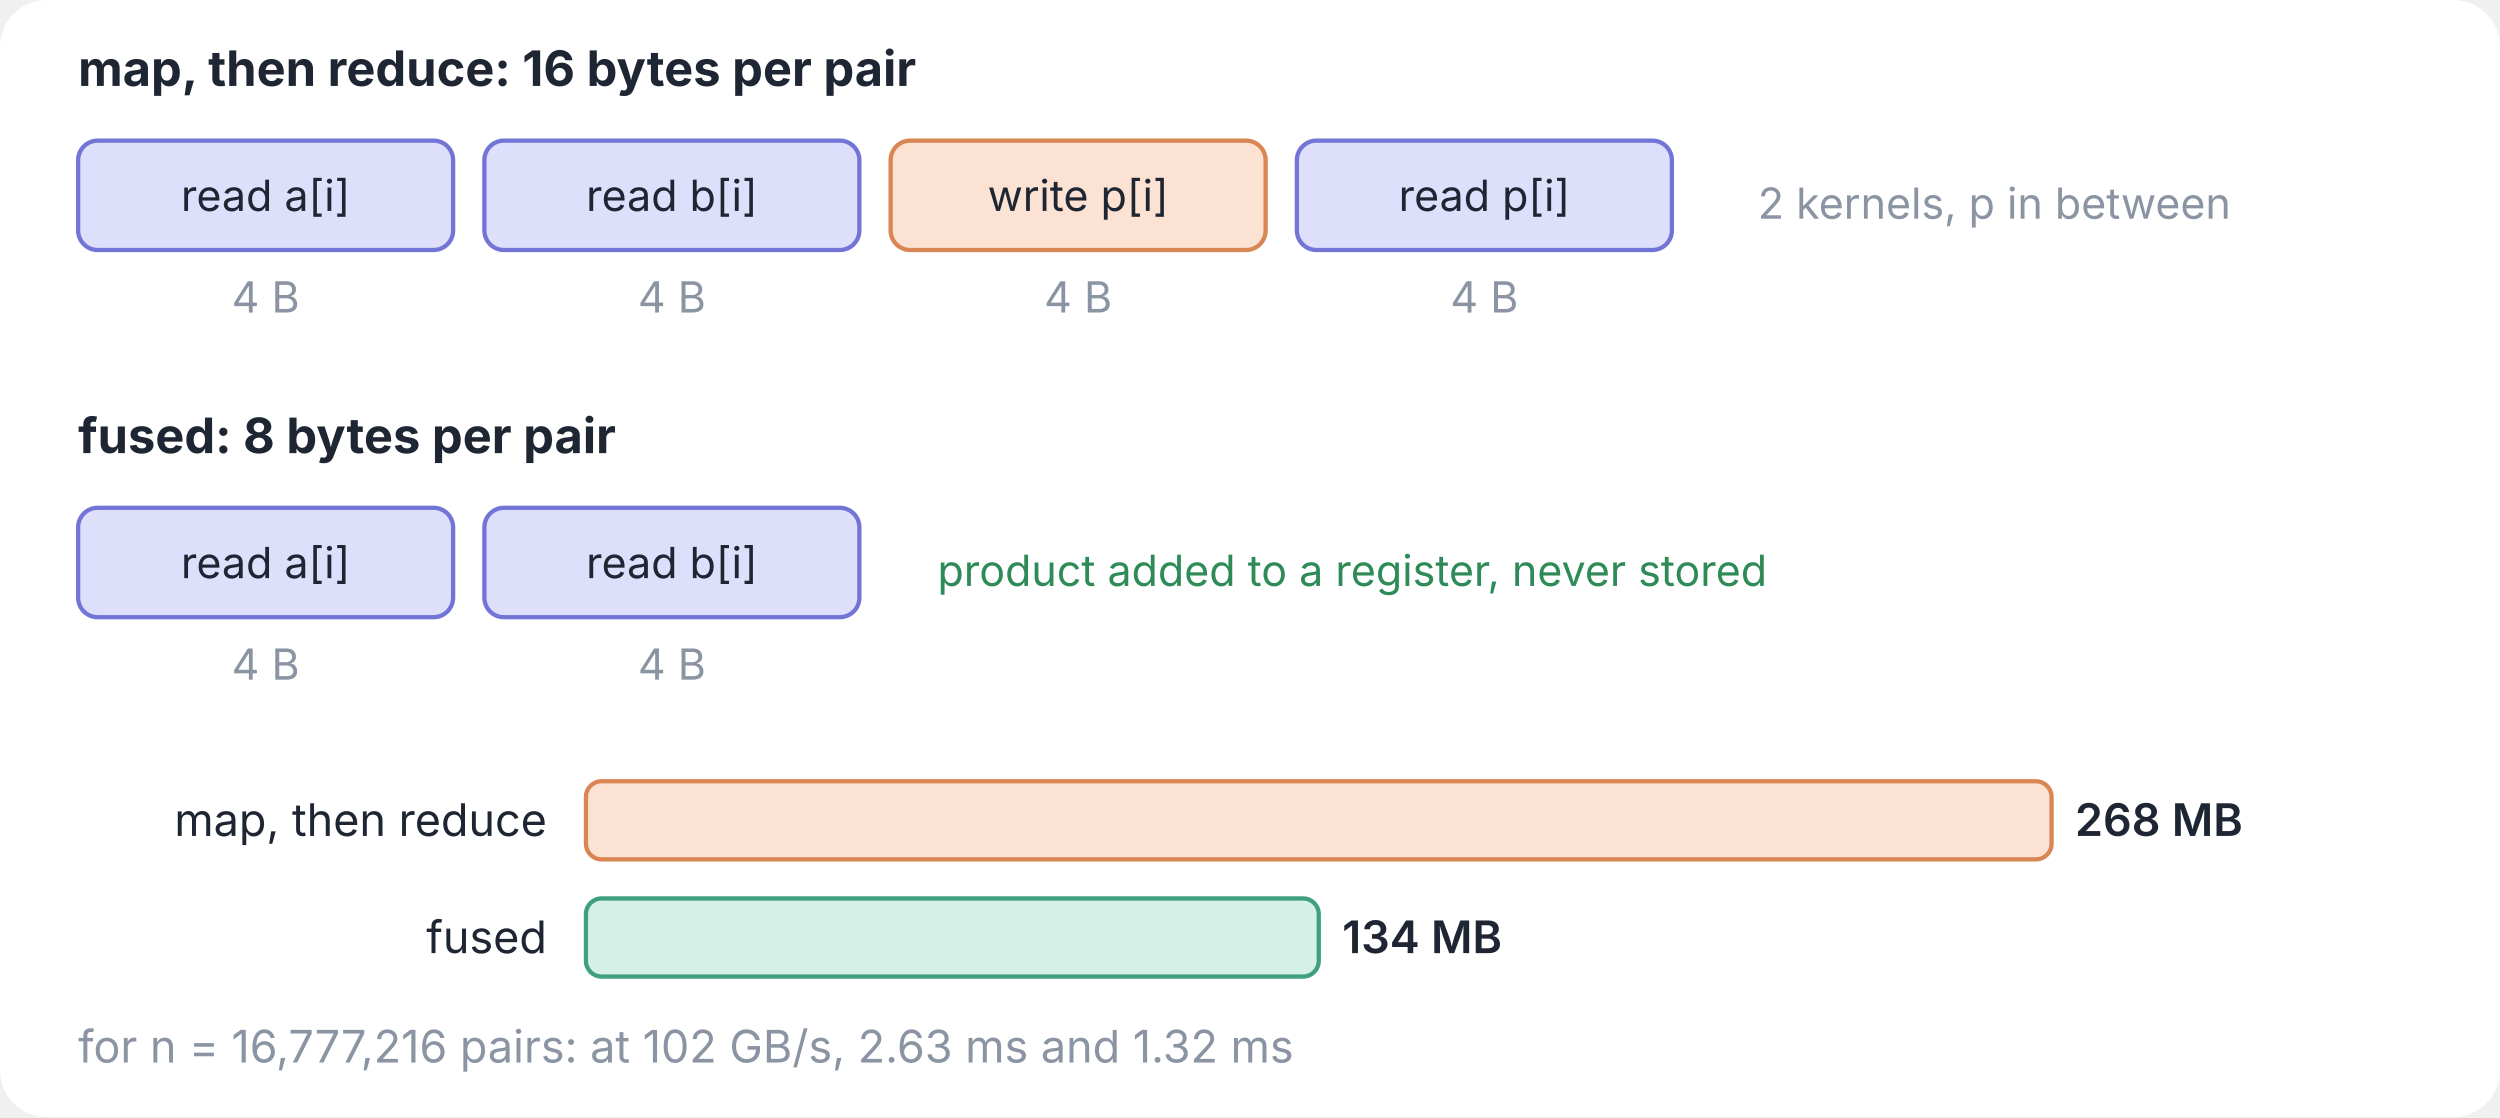
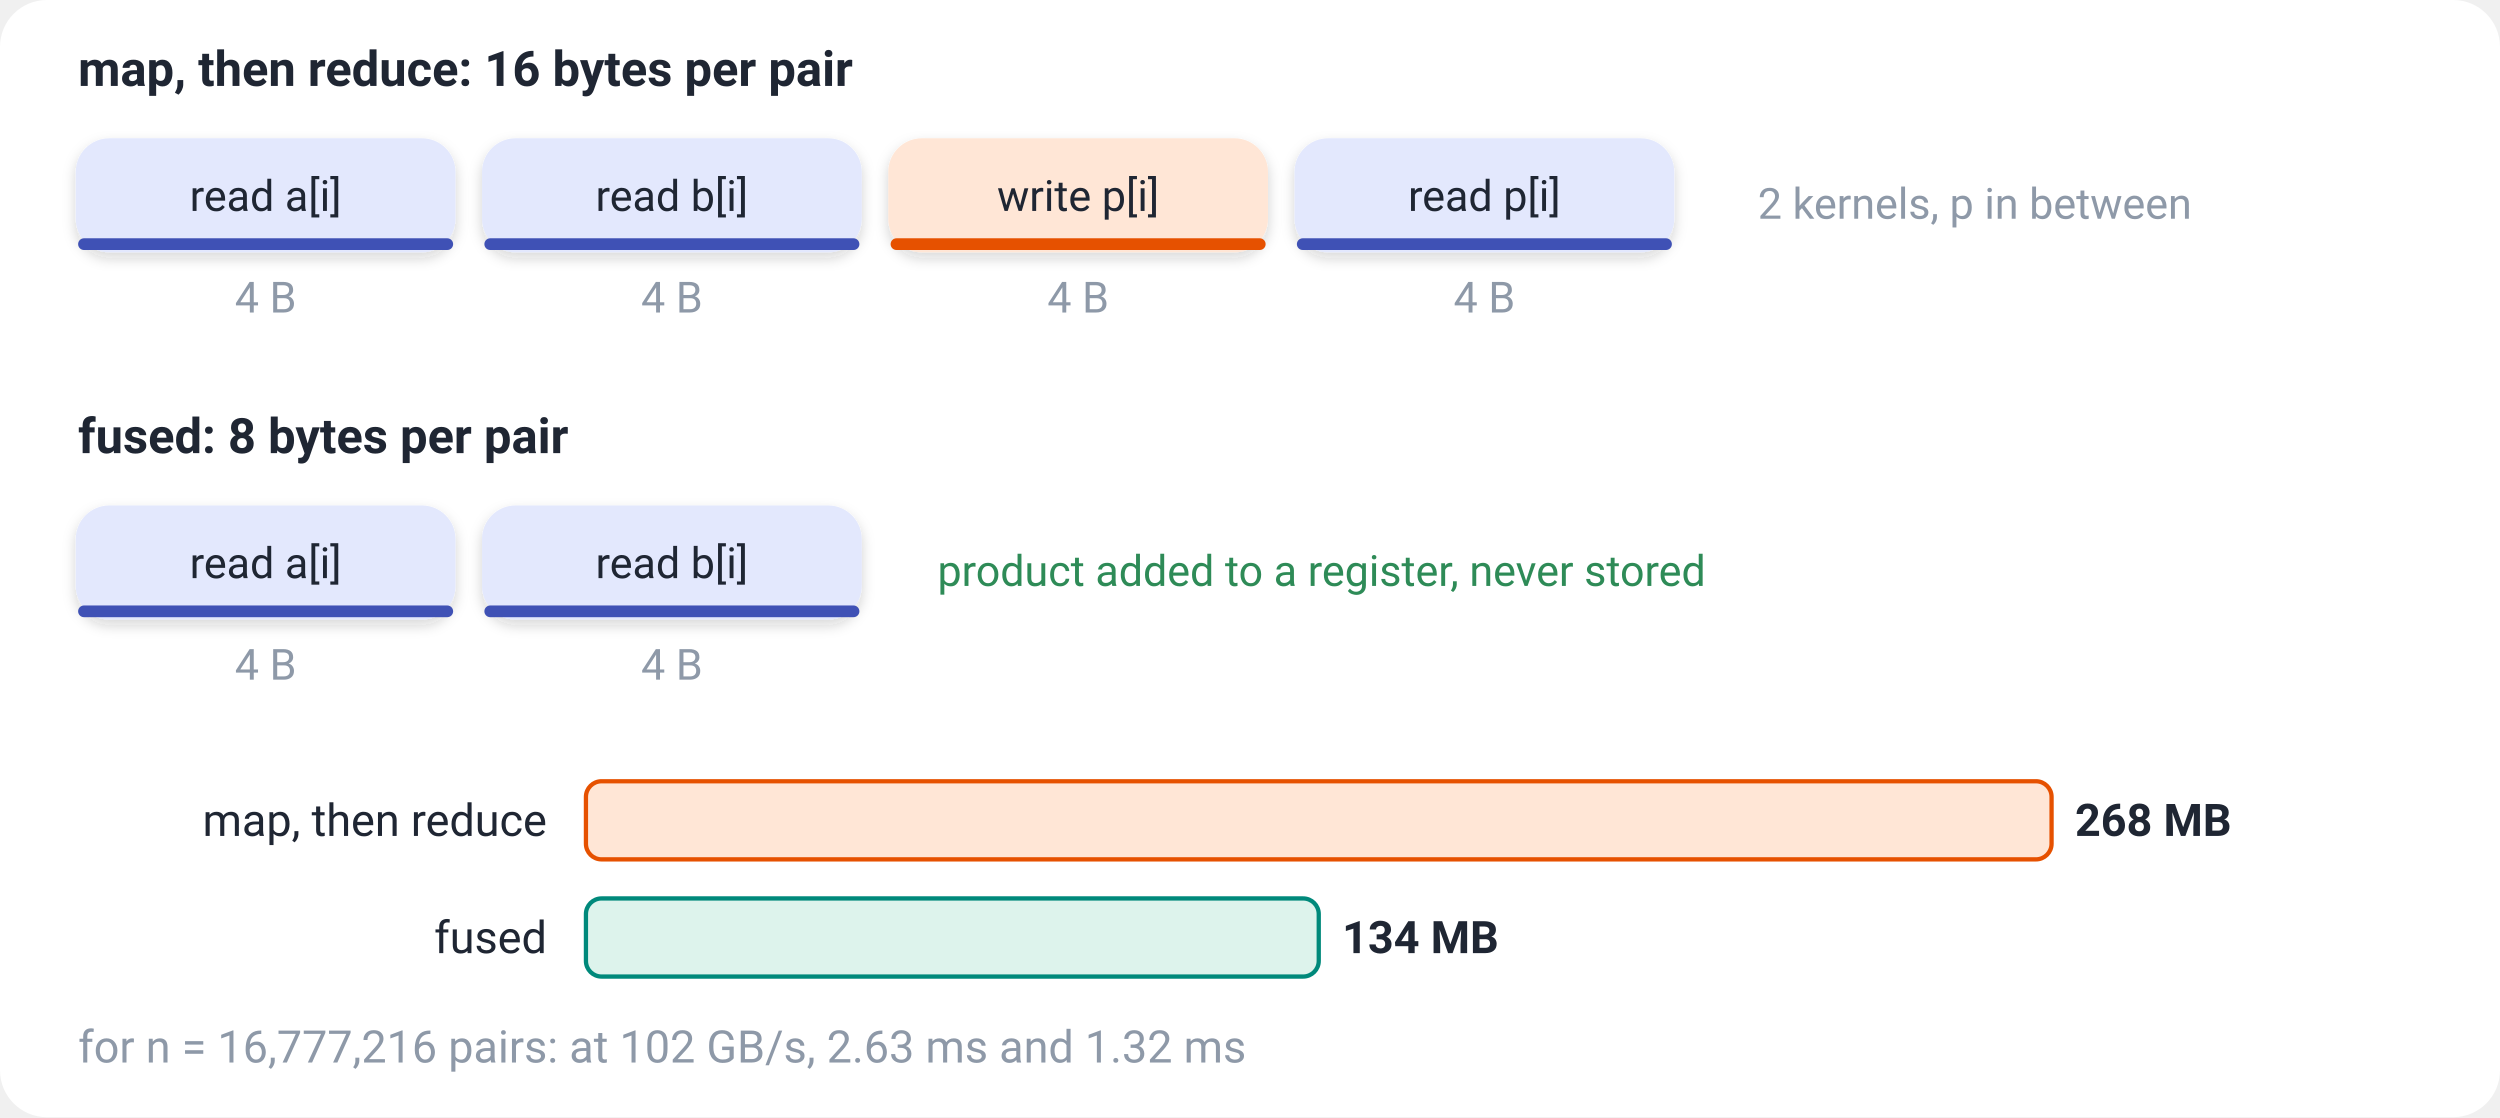
<svg xmlns="http://www.w3.org/2000/svg" viewBox="0 0 640 286" width="640" height="286" role="img" aria-label="Bytes moved per pair. Map then reduce reads a[i] and b[i], writes p[i] and reads it back: 16 bytes. The fused kernel reads a[i] and b[i] and adds the product to a register: 8 bytes. For 16,777,216 pairs, 268 MB against 134 MB, 2.63 ms against 1.32 ms at 102 GB/s.">
  <style>
-     text { font-family: Inter, "Segoe UI", "Helvetica Neue", Helvetica, Arial, sans-serif; }
+     text { font-family: Roboto, Inter, "Segoe UI", "Helvetica Neue", Arial, sans-serif; }
    .mono { font-family: "JetBrains Mono", "SF Mono", Menlo, Consolas, monospace; }
  </style>
  <defs>
-     <marker id="m-hi" viewBox="0 0 10 10" refX="8.5" refY="5" markerUnits="userSpaceOnUse" markerWidth="9" markerHeight="9" orient="auto">
-       <path d="M0.5,1 L9,5 L0.5,9 Z" fill="#4F52C4" />
+     <marker id="m-hi" viewBox="0 0 10 10" refX="8.5" refY="5" markerUnits="userSpaceOnUse" markerWidth="12" markerHeight="12" orient="auto">
+       <path d="M0.5,1 L9.5,5 L0.5,9 Z" fill="#3F51B5" />
    </marker>
-     <marker id="m-grey" viewBox="0 0 10 10" refX="8.5" refY="5" markerUnits="userSpaceOnUse" markerWidth="9" markerHeight="9" orient="auto">
-       <path d="M0.5,1 L9,5 L0.5,9 Z" fill="#8A94A3" />
+     <marker id="m-grey" viewBox="0 0 10 10" refX="8.5" refY="5" markerUnits="userSpaceOnUse" markerWidth="12" markerHeight="12" orient="auto">
+       <path d="M0.5,1 L9.5,5 L0.5,9 Z" fill="#8E99A8" />
    </marker>
-     <marker id="m-red" viewBox="0 0 10 10" refX="8.5" refY="5" markerUnits="userSpaceOnUse" markerWidth="9" markerHeight="9" orient="auto">
-       <path d="M0.5,1 L9,5 L0.5,9 Z" fill="#C2412D" />
+     <marker id="m-red" viewBox="0 0 10 10" refX="8.5" refY="5" markerUnits="userSpaceOnUse" markerWidth="12" markerHeight="12" orient="auto">
+       <path d="M0.5,1 L9.5,5 L0.5,9 Z" fill="#C2412D" />
    </marker>
-     <marker id="m-ink" viewBox="0 0 10 10" refX="8.5" refY="5" markerUnits="userSpaceOnUse" markerWidth="9" markerHeight="9" orient="auto">
-       <path d="M0.5,1 L9,5 L0.5,9 Z" fill="#1F2633" />
+     <marker id="m-ink" viewBox="0 0 10 10" refX="8.5" refY="5" markerUnits="userSpaceOnUse" markerWidth="12" markerHeight="12" orient="auto">
+       <path d="M0.5,1 L9.5,5 L0.5,9 Z" fill="#1F2633" />
    </marker>
-     <marker id="m-green" viewBox="0 0 10 10" refX="8.5" refY="5" markerUnits="userSpaceOnUse" markerWidth="9" markerHeight="9" orient="auto">
-       <path d="M0.5,1 L9,5 L0.5,9 Z" fill="#2E8B57" />
+     <marker id="m-green" viewBox="0 0 10 10" refX="8.5" refY="5" markerUnits="userSpaceOnUse" markerWidth="12" markerHeight="12" orient="auto">
+       <path d="M0.5,1 L9.5,5 L0.5,9 Z" fill="#2E8B57" />
    </marker>
-     <marker id="m-blue" viewBox="0 0 10 10" refX="8.5" refY="5" markerUnits="userSpaceOnUse" markerWidth="9" markerHeight="9" orient="auto">
-       <path d="M0.5,1 L9,5 L0.5,9 Z" fill="#7275D6" />
+     <marker id="m-blue" viewBox="0 0 10 10" refX="8.5" refY="5" markerUnits="userSpaceOnUse" markerWidth="12" markerHeight="12" orient="auto">
+       <path d="M0.5,1 L9.5,5 L0.5,9 Z" fill="#3F51B5" />
    </marker>
-     <marker id="m-mint" viewBox="0 0 10 10" refX="8.5" refY="5" markerUnits="userSpaceOnUse" markerWidth="9" markerHeight="9" orient="auto">
-       <path d="M0.5,1 L9,5 L0.5,9 Z" fill="#3F9F80" />
+     <marker id="m-mint" viewBox="0 0 10 10" refX="8.5" refY="5" markerUnits="userSpaceOnUse" markerWidth="12" markerHeight="12" orient="auto">
+       <path d="M0.5,1 L9.5,5 L0.5,9 Z" fill="#00897B" />
    </marker>
-     <marker id="m-peach" viewBox="0 0 10 10" refX="8.5" refY="5" markerUnits="userSpaceOnUse" markerWidth="9" markerHeight="9" orient="auto">
-       <path d="M0.5,1 L9,5 L0.5,9 Z" fill="#D98654" />
+     <marker id="m-peach" viewBox="0 0 10 10" refX="8.5" refY="5" markerUnits="userSpaceOnUse" markerWidth="12" markerHeight="12" orient="auto">
+       <path d="M0.5,1 L9.5,5 L0.5,9 Z" fill="#E65100" />
    </marker>
-     <marker id="m-pink" viewBox="0 0 10 10" refX="8.5" refY="5" markerUnits="userSpaceOnUse" markerWidth="9" markerHeight="9" orient="auto">
-       <path d="M0.5,1 L9,5 L0.5,9 Z" fill="#CC6A91" />
+     <marker id="m-pink" viewBox="0 0 10 10" refX="8.5" refY="5" markerUnits="userSpaceOnUse" markerWidth="12" markerHeight="12" orient="auto">
+       <path d="M0.5,1 L9.5,5 L0.5,9 Z" fill="#C2185B" />
    </marker>
+     <filter id="elev" x="-20%" y="-20%" width="140%" height="160%">
+       <feDropShadow dx="0" dy="1.5" stdDeviation="1.6" flood-color="#1F2633" flood-opacity="0.18" />
+     </filter>
  </defs>
  <rect width="640" height="286" rx="12" fill="#FFFFFF" />
  <text x="20.0" y="22.0" font-size="12.5" fill="#1F2633" text-anchor="start" font-weight="700" xml:space="preserve">map, then reduce: 16 bytes per pair</text>
-   <rect x="20.0" y="36.0" width="96.0" height="28.0" rx="5" fill="#DEDFFA" stroke="#7275D6" stroke-width="1.1" />
+   <rect x="20.0" y="36.0" width="96.0" height="28.0" rx="8" fill="#E3E8FD" stroke="#E3E8FD" stroke-width="1.2" filter="url(#elev)" />
+   <rect x="20.0" y="61.0" width="96.0" height="3" rx="1.5" fill="#3F51B5" />
  <text x="68.0" y="54.0" font-size="11" fill="#1F2633" text-anchor="middle" font-weight="400" xml:space="preserve">read a[i]</text>
-   <text x="68.0" y="80.0" font-size="11" fill="#8A94A3" text-anchor="middle" font-weight="400" xml:space="preserve">4 B</text>
-   <rect x="124.0" y="36.0" width="96.0" height="28.0" rx="5" fill="#DEDFFA" stroke="#7275D6" stroke-width="1.1" />
+   <text x="68.0" y="80.0" font-size="11" fill="#8E99A8" text-anchor="middle" font-weight="400" xml:space="preserve">4 B</text>
+   <rect x="124.0" y="36.0" width="96.0" height="28.0" rx="8" fill="#E3E8FD" stroke="#E3E8FD" stroke-width="1.2" filter="url(#elev)" />
+   <rect x="124.0" y="61.0" width="96.0" height="3" rx="1.5" fill="#3F51B5" />
  <text x="172.0" y="54.0" font-size="11" fill="#1F2633" text-anchor="middle" font-weight="400" xml:space="preserve">read b[i]</text>
-   <text x="172.0" y="80.0" font-size="11" fill="#8A94A3" text-anchor="middle" font-weight="400" xml:space="preserve">4 B</text>
-   <rect x="228.0" y="36.0" width="96.0" height="28.0" rx="5" fill="#FCE2D2" stroke="#D98654" stroke-width="1.1" />
+   <text x="172.0" y="80.0" font-size="11" fill="#8E99A8" text-anchor="middle" font-weight="400" xml:space="preserve">4 B</text>
+   <rect x="228.0" y="36.0" width="96.0" height="28.0" rx="8" fill="#FFE6D6" stroke="#FFE6D6" stroke-width="1.2" filter="url(#elev)" />
+   <rect x="228.0" y="61.0" width="96.0" height="3" rx="1.5" fill="#E65100" />
  <text x="276.0" y="54.0" font-size="11" fill="#1F2633" text-anchor="middle" font-weight="400" xml:space="preserve">write p[i]</text>
-   <text x="276.0" y="80.0" font-size="11" fill="#8A94A3" text-anchor="middle" font-weight="400" xml:space="preserve">4 B</text>
-   <rect x="332.0" y="36.0" width="96.0" height="28.0" rx="5" fill="#DEDFFA" stroke="#7275D6" stroke-width="1.1" />
+   <text x="276.0" y="80.0" font-size="11" fill="#8E99A8" text-anchor="middle" font-weight="400" xml:space="preserve">4 B</text>
+   <rect x="332.0" y="36.0" width="96.0" height="28.0" rx="8" fill="#E3E8FD" stroke="#E3E8FD" stroke-width="1.2" filter="url(#elev)" />
+   <rect x="332.0" y="61.0" width="96.0" height="3" rx="1.5" fill="#3F51B5" />
  <text x="380.0" y="54.0" font-size="11" fill="#1F2633" text-anchor="middle" font-weight="400" xml:space="preserve">read p[i]</text>
-   <text x="380.0" y="80.0" font-size="11" fill="#8A94A3" text-anchor="middle" font-weight="400" xml:space="preserve">4 B</text>
-   <text x="450.0" y="56.0" font-size="11" fill="#8A94A3" text-anchor="start" font-weight="400" xml:space="preserve">2 kernels, p in between</text>
+   <text x="380.0" y="80.0" font-size="11" fill="#8E99A8" text-anchor="middle" font-weight="400" xml:space="preserve">4 B</text>
+   <text x="450.0" y="56.0" font-size="11" fill="#8E99A8" text-anchor="start" font-weight="400" xml:space="preserve">2 kernels, p in between</text>
  <text x="20.0" y="116.0" font-size="12.5" fill="#1F2633" text-anchor="start" font-weight="700" xml:space="preserve">fused: 8 bytes per pair</text>
-   <rect x="20.0" y="130.0" width="96.0" height="28.0" rx="5" fill="#DEDFFA" stroke="#7275D6" stroke-width="1.1" />
+   <rect x="20.0" y="130.0" width="96.0" height="28.0" rx="8" fill="#E3E8FD" stroke="#E3E8FD" stroke-width="1.2" filter="url(#elev)" />
+   <rect x="20.0" y="155.0" width="96.0" height="3" rx="1.5" fill="#3F51B5" />
  <text x="68.0" y="148.0" font-size="11" fill="#1F2633" text-anchor="middle" font-weight="400" xml:space="preserve">read a[i]</text>
-   <text x="68.0" y="174.0" font-size="11" fill="#8A94A3" text-anchor="middle" font-weight="400" xml:space="preserve">4 B</text>
-   <rect x="124.0" y="130.0" width="96.0" height="28.0" rx="5" fill="#DEDFFA" stroke="#7275D6" stroke-width="1.1" />
+   <text x="68.0" y="174.0" font-size="11" fill="#8E99A8" text-anchor="middle" font-weight="400" xml:space="preserve">4 B</text>
+   <rect x="124.0" y="130.0" width="96.0" height="28.0" rx="8" fill="#E3E8FD" stroke="#E3E8FD" stroke-width="1.2" filter="url(#elev)" />
+   <rect x="124.0" y="155.0" width="96.0" height="3" rx="1.5" fill="#3F51B5" />
  <text x="172.0" y="148.0" font-size="11" fill="#1F2633" text-anchor="middle" font-weight="400" xml:space="preserve">read b[i]</text>
-   <text x="172.0" y="174.0" font-size="11" fill="#8A94A3" text-anchor="middle" font-weight="400" xml:space="preserve">4 B</text>
+   <text x="172.0" y="174.0" font-size="11" fill="#8E99A8" text-anchor="middle" font-weight="400" xml:space="preserve">4 B</text>
  <text x="240.0" y="150.0" font-size="11" fill="#2E8B57" text-anchor="start" font-weight="400" xml:space="preserve">product added to a register, never stored</text>
  <text x="140.0" y="214.0" font-size="11.5" fill="#1F2633" text-anchor="end" font-weight="400" xml:space="preserve">map, then reduce</text>
-   <rect x="150.0" y="200.0" width="375.2" height="20.0" rx="4" fill="#FCE2D2" stroke="#D98654" stroke-width="1.1" />
+   <rect x="150.0" y="200.0" width="375.2" height="20.0" rx="4" fill="#FFE6D6" stroke="#E65100" stroke-width="1.1" />
  <text x="531.2" y="214.0" font-size="11.5" fill="#1F2633" text-anchor="start" font-weight="600" xml:space="preserve">268 MB</text>
  <text x="140.0" y="244.0" font-size="11.5" fill="#1F2633" text-anchor="end" font-weight="400" xml:space="preserve">fused</text>
-   <rect x="150.0" y="230.0" width="187.6" height="20.0" rx="4" fill="#D5F0E6" stroke="#3F9F80" stroke-width="1.1" />
+   <rect x="150.0" y="230.0" width="187.6" height="20.0" rx="4" fill="#DDF3EC" stroke="#00897B" stroke-width="1.1" />
  <text x="343.6" y="244.0" font-size="11.5" fill="#1F2633" text-anchor="start" font-weight="600" xml:space="preserve">134 MB</text>
-   <text x="20.0" y="272.0" font-size="11.5" fill="#8A94A3" text-anchor="start" font-weight="400" xml:space="preserve">for n = 16,777,216 pairs: at 102 GB/s, 2.63 ms and 1.32 ms</text>
+   <text x="20.0" y="272.0" font-size="11.5" fill="#8E99A8" text-anchor="start" font-weight="400" xml:space="preserve">for n = 16,777,216 pairs: at 102 GB/s, 2.63 ms and 1.32 ms</text>
</svg>
